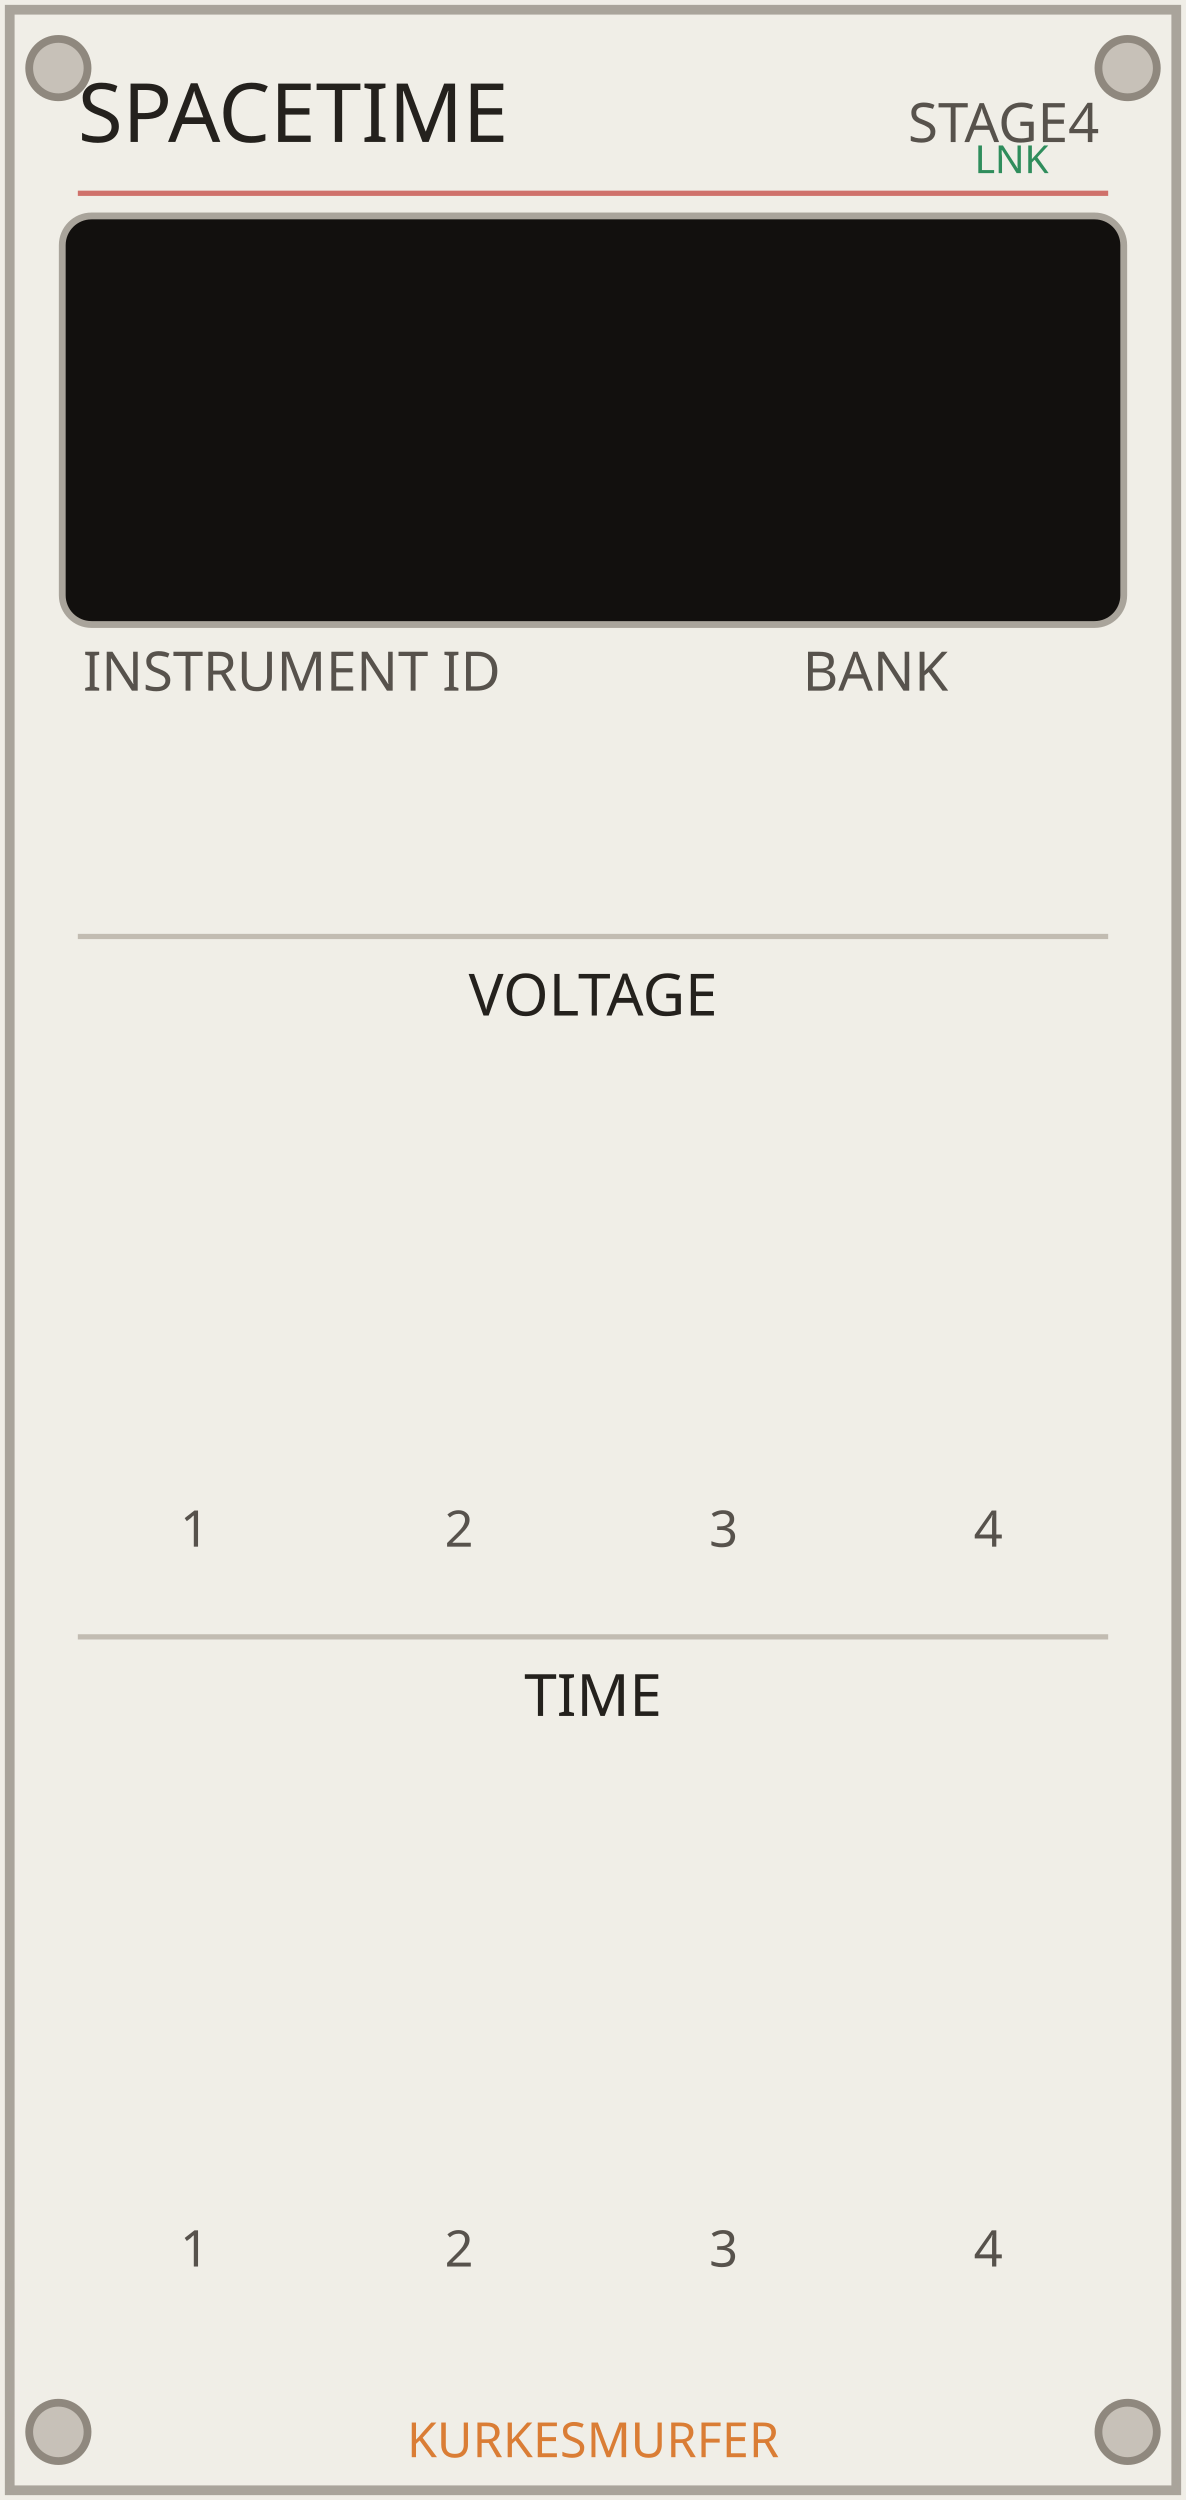
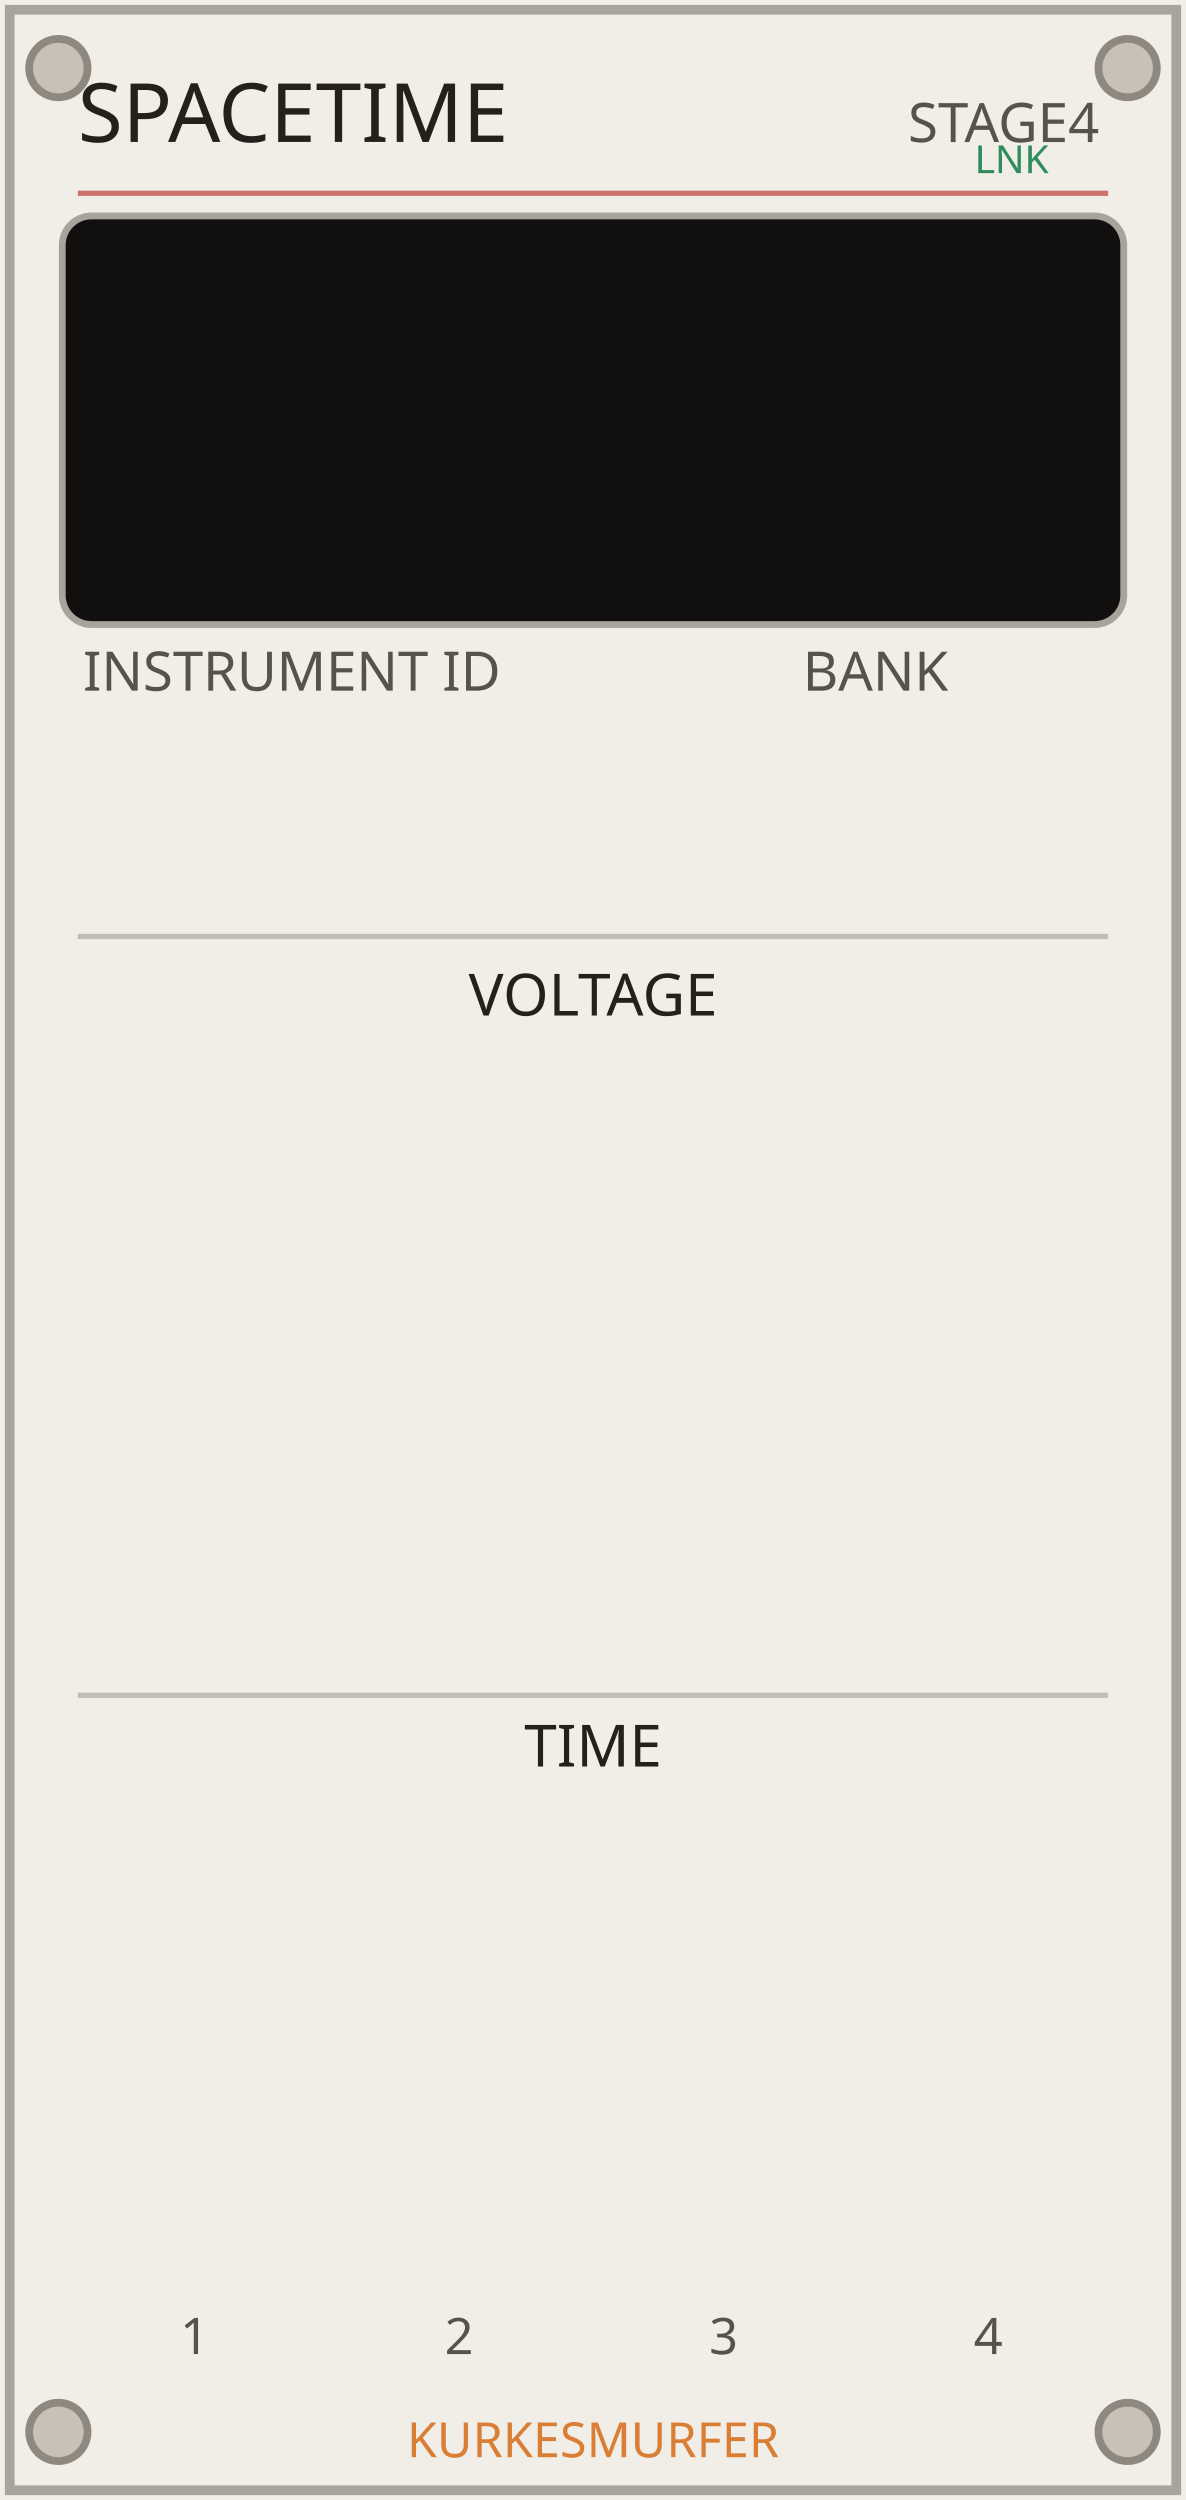
<svg xmlns="http://www.w3.org/2000/svg" width="60.96mm" height="128.5mm" viewBox="0 0 60.96 128.5">
  <rect width="60.96" height="128.5" fill="#f0eee7" />
  <rect x="0.5" y="0.5" width="59.96" height="127.5" fill="none" stroke="#a9a49b" stroke-width="0.5" />
  <g fill="#c7c1b8" stroke="#8f887e" stroke-width="0.4">
    <circle cx="3.000" cy="3.500" r="1.5" />
    <circle cx="57.960" cy="3.500" r="1.5" />
    <circle cx="3.000" cy="125.000" r="1.5" />
    <circle cx="57.960" cy="125.000" r="1.5" />
  </g>
  <text x="4" y="7.3" fill="#24211d" font-family="sans-serif" font-size="4.2">SPACETIME</text>
  <text x="56.5" y="7.3" fill="#57524c" font-family="sans-serif" font-size="2.8" text-anchor="end">STAGE4</text>
  <text x="52" y="8.9" fill="#2f8d5c" font-family="sans-serif" font-size="2.0" text-anchor="middle">LNK</text>
  <rect x="4" y="9.8" width="52.96" height="0.27" fill="#c13c36" opacity="0.7" />
  <rect x="3.2" y="11.1" width="54.56" height="21" rx="1.5" fill="#12100e" stroke="#a9a49b" stroke-width="0.35" />
  <g fill="#57524c" font-family="sans-serif" font-size="2.8" text-anchor="middle">
    <text x="15" y="35.5">INSTRUMENT ID</text>
    <text x="45" y="35.5">BANK</text>
  </g>
  <rect x="4" y="48" width="52.96" height="0.27" fill="#c2bcb2" />
  <text x="30.48" y="52.2" fill="#24211d" font-family="sans-serif" font-size="3.0" text-anchor="middle">VOLTAGE</text>
+   <rect x="4" y="87" width="52.96" height="0.27" fill="#c2bcb2" />
+   <text x="30.48" y="90.8" fill="#24211d" font-family="sans-serif" font-size="3.0" text-anchor="middle">TIME</text>
  <g fill="#57524c" font-family="sans-serif" font-size="2.6" text-anchor="middle">
-     <text x="10" y="79.5">1</text>
-     <text x="23.6" y="79.5">2</text>
-     <text x="37.2" y="79.5">3</text>
-     <text x="50.8" y="79.5">4</text>
-   </g>
-   <rect x="4" y="84" width="52.96" height="0.27" fill="#c2bcb2" />
-   <text x="30.48" y="88.2" fill="#24211d" font-family="sans-serif" font-size="3.0" text-anchor="middle">TIME</text>
-   <g fill="#57524c" font-family="sans-serif" font-size="2.6" text-anchor="middle">
-     <text x="10" y="116.5">1</text>
-     <text x="23.6" y="116.5">2</text>
-     <text x="37.2" y="116.5">3</text>
-     <text x="50.8" y="116.5">4</text>
+     <text x="10" y="121">1</text>
+     <text x="23.6" y="121">2</text>
+     <text x="37.2" y="121">3</text>
+     <text x="50.8" y="121">4</text>
  </g>
  <text x="30.48" y="126.3" fill="#d66a16" opacity="0.85" font-family="sans-serif" font-size="2.5" text-anchor="middle">KURKESMURFER</text>
</svg>
